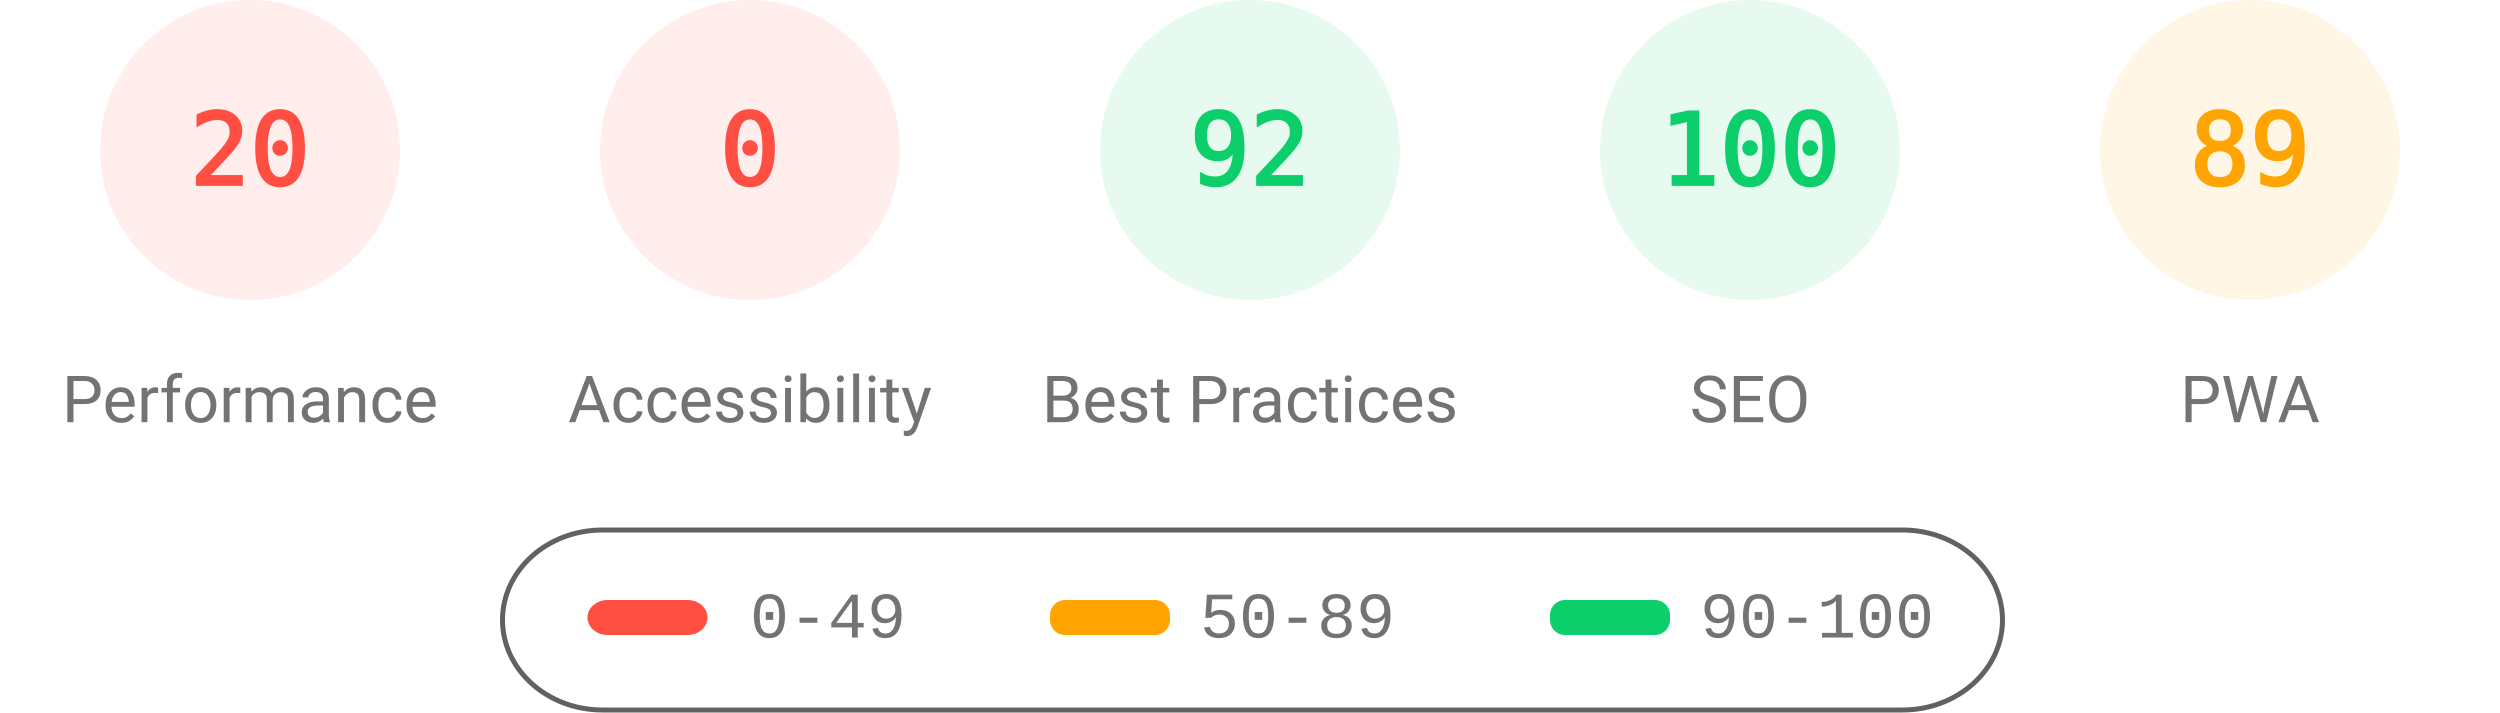
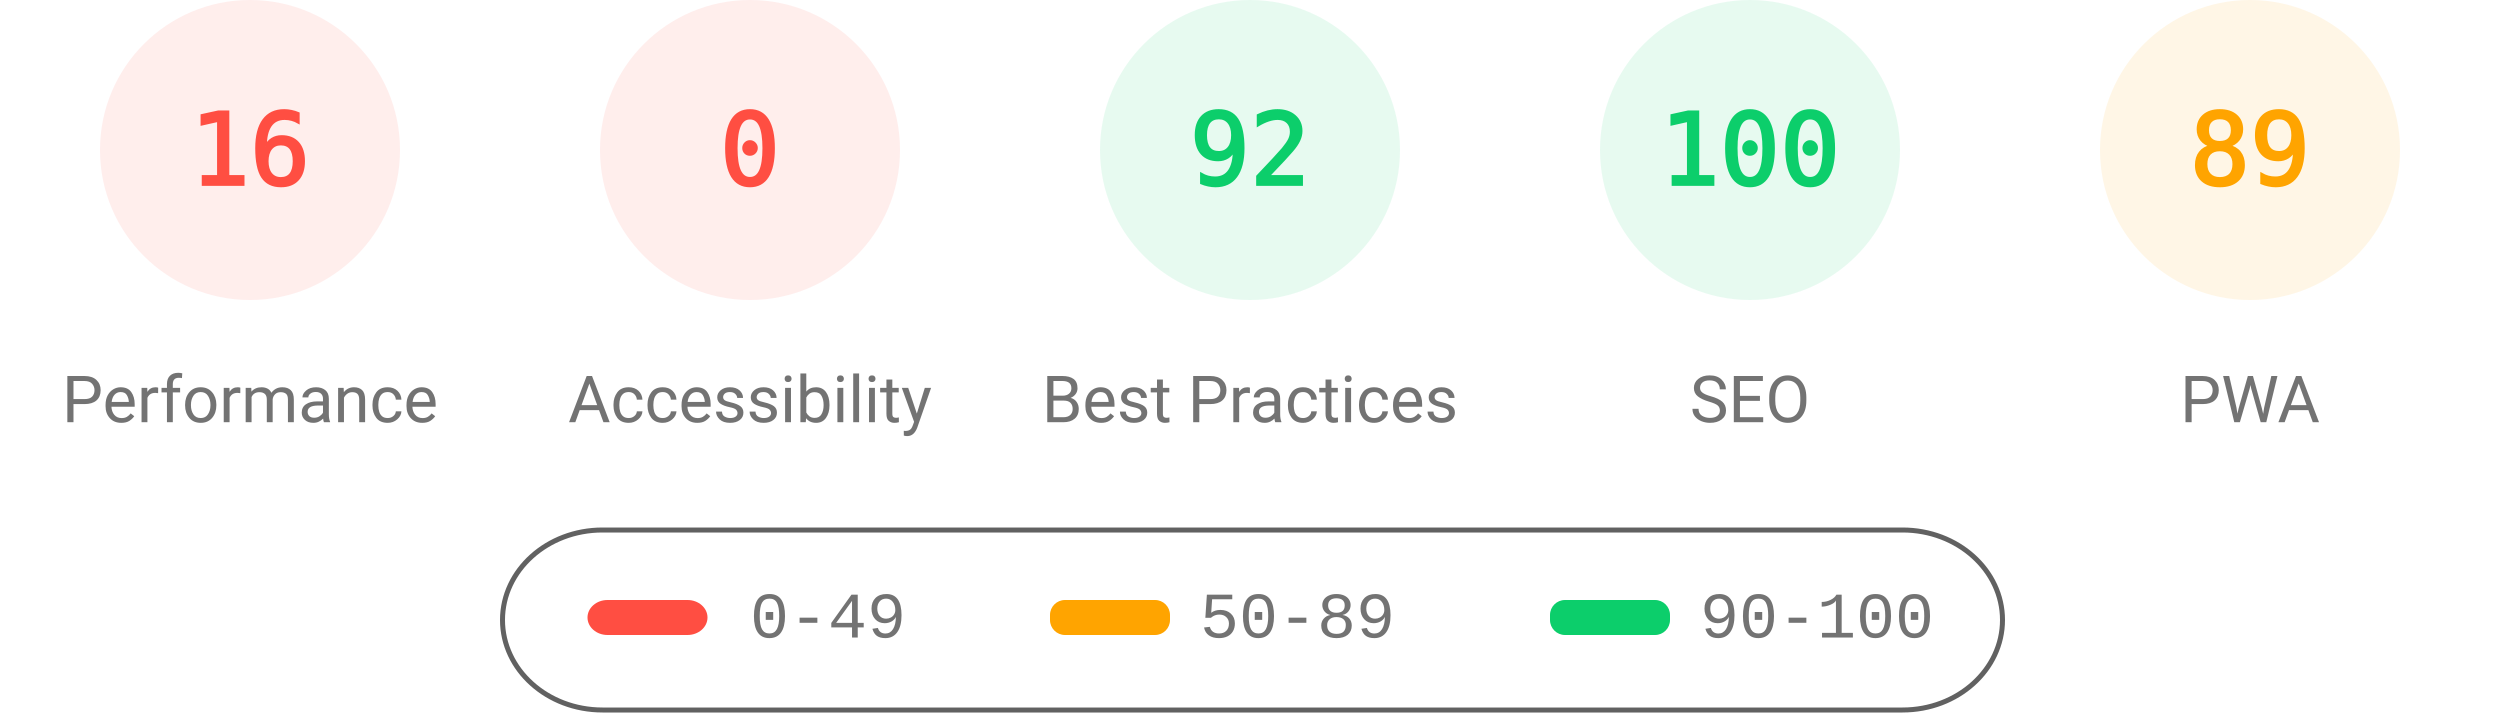
<svg xmlns="http://www.w3.org/2000/svg" fill="none" width="1000" height="285">
  <style>.gauge-base{opacity:.1}.gauge-arc{fill:none;animation-delay:250ms;stroke-linecap:round;transform:rotate(-90deg);transform-origin:100px 60px;animation:load-gauge 1s ease forwards}.guage-text{font-size:40px;font-family:monospace;text-align:center}.guage-red{color:#ff4e42;fill:#ff4e42;stroke:#ff4e42}.guage-orange{color:#ffa400;fill:#ffa400;stroke:#ffa400}.guage-green{color:#0cce6b;fill:#0cce6b;stroke:#0cce6b}.guage-undefined{color:#5c5c5c;fill:#5c5c5c;stroke:#5c5c5c}.guage-title{color:#737373;fill:#737373;stroke:none;font-size:26px;line-height:26px;font-family:Roboto,Halvetica,Arial,sans-serif}@keyframes load-gauge{from{stroke-dasharray:0 352.858}}</style>
  <svg class="guage-div guage-perf guage-red" viewBox="0 0 200 200" width="200" height="200">
    <circle class="gauge-base" r="56" cx="100" cy="60" stroke-width="8" />
-     <circle class="gauge-arc guage-arc-1" r="56" cx="100" cy="60" stroke-width="8" style="stroke-dasharray:70.372,351.858" />
-     <text class="guage-text" x="100" y="60" alignment-baseline="central" dominant-baseline="central" text-anchor="middle">20</text>
+     <circle class="gauge-arc guage-arc-1" r="56" cx="100" cy="60" stroke-width="8" style="stroke-dasharray:56.297,351.858" />
+     <text class="guage-text" x="100" y="60" alignment-baseline="central" dominant-baseline="central" text-anchor="middle">16</text>
    <text class="guage-title" x="100" y="160" alignment-baseline="central" dominant-baseline="central" text-anchor="middle">Performance</text>
  </svg>
  <svg class="guage-div guage-acc guage-red" viewBox="0 0 200 200" width="200" height="200" x="200">
    <circle class="gauge-base" r="56" cx="100" cy="60" stroke-width="8" />
    <circle class="gauge-arc guage-arc-2" r="56" cx="100" cy="60" stroke-width="8" style="stroke-dasharray:0,351.858" />
    <text class="guage-text" x="100" y="60" alignment-baseline="central" dominant-baseline="central" text-anchor="middle">0</text>
    <text class="guage-title" x="100" y="160" alignment-baseline="central" dominant-baseline="central" text-anchor="middle">Accessibility</text>
  </svg>
  <svg class="guage-div guage-best guage-green" viewBox="0 0 200 200" width="200" height="200" x="400">
    <circle class="gauge-base" r="56" cx="100" cy="60" stroke-width="8" />
    <circle class="gauge-arc guage-arc-3" r="56" cx="100" cy="60" stroke-width="8" style="stroke-dasharray:323.709,351.858" />
    <text class="guage-text" x="100" y="60" alignment-baseline="central" dominant-baseline="central" text-anchor="middle">92</text>
    <text class="guage-title" x="100" y="160" alignment-baseline="central" dominant-baseline="central" text-anchor="middle">Best Practices</text>
  </svg>
  <svg class="guage-div guage-seo guage-green" viewBox="0 0 200 200" width="200" height="200" x="600">
    <circle class="gauge-base" r="56" cx="100" cy="60" stroke-width="8" />
    <circle class="gauge-arc guage-arc-4" r="56" cx="100" cy="60" stroke-width="8" style="stroke-dasharray:351.858,351.858" />
    <text class="guage-text" x="100" y="60" alignment-baseline="central" dominant-baseline="central" text-anchor="middle">100</text>
    <text class="guage-title" x="100" y="160" alignment-baseline="central" dominant-baseline="central" text-anchor="middle">SEO</text>
  </svg>
  <svg class="guage-div guage-pwa guage-orange" viewBox="0 0 200 200" width="200" height="200" x="800">
    <circle class="gauge-base" r="56" cx="100" cy="60" stroke-width="8" />
    <circle class="gauge-arc guage-arc-4" r="56" cx="100" cy="60" stroke-width="8" style="stroke-dasharray:313.154,351.858" />
    <text class="guage-text" x="100" y="60" alignment-baseline="central" dominant-baseline="central" text-anchor="middle">89</text>
    <text class="guage-title" x="100" y="160" alignment-baseline="central" dominant-baseline="central" text-anchor="middle">PWA</text>
  </svg>
  <svg width="604" height="76" x="200" y="210">
    <path fill="none" id="canvas_background" d="M-1-1h604v80H-1z" />
    <rect fill-opacity="0" stroke="#616161" stroke-width="2" rx="40" id="svg_2" height="72" width="600" y="2" x="1" fill="#000" />
    <rect stroke="#000" rx="8" id="svg_3" height="14" width="48" y="30" x="35" stroke-opacity="null" stroke-width="0" fill="#ff4e42" />
    <rect stroke="#000" rx="6" id="svg_4" height="14" width="48" y="30" x="220" stroke-opacity="null" stroke-width="0" fill="#ffa400" />
    <rect stroke="#000" rx="6" id="svg_5" height="14" width="48" y="30" x="420" stroke-opacity="null" stroke-width="0" fill="#0cce6b" />
    <text xml:space="preserve" text-anchor="start" font-family="'Courier New', Courier, monospace" font-size="26" id="svg_6" y="45" x="100" stroke-opacity="null" stroke-width="0" stroke="#000" fill="#737373">0-49</text>
    <text xml:space="preserve" text-anchor="start" font-family="'Courier New', Courier, monospace" font-size="26" id="svg_7" y="45" x="280" stroke-opacity="null" stroke-width="0" stroke="#000" fill="#737373">50-89</text>
    <text xml:space="preserve" text-anchor="start" font-family="'Courier New', Courier, monospace" font-size="26" id="svg_8" y="45" x="480" stroke-opacity="null" stroke-width="0" stroke="#000" fill="#737373">90-100</text>
  </svg>
</svg>
